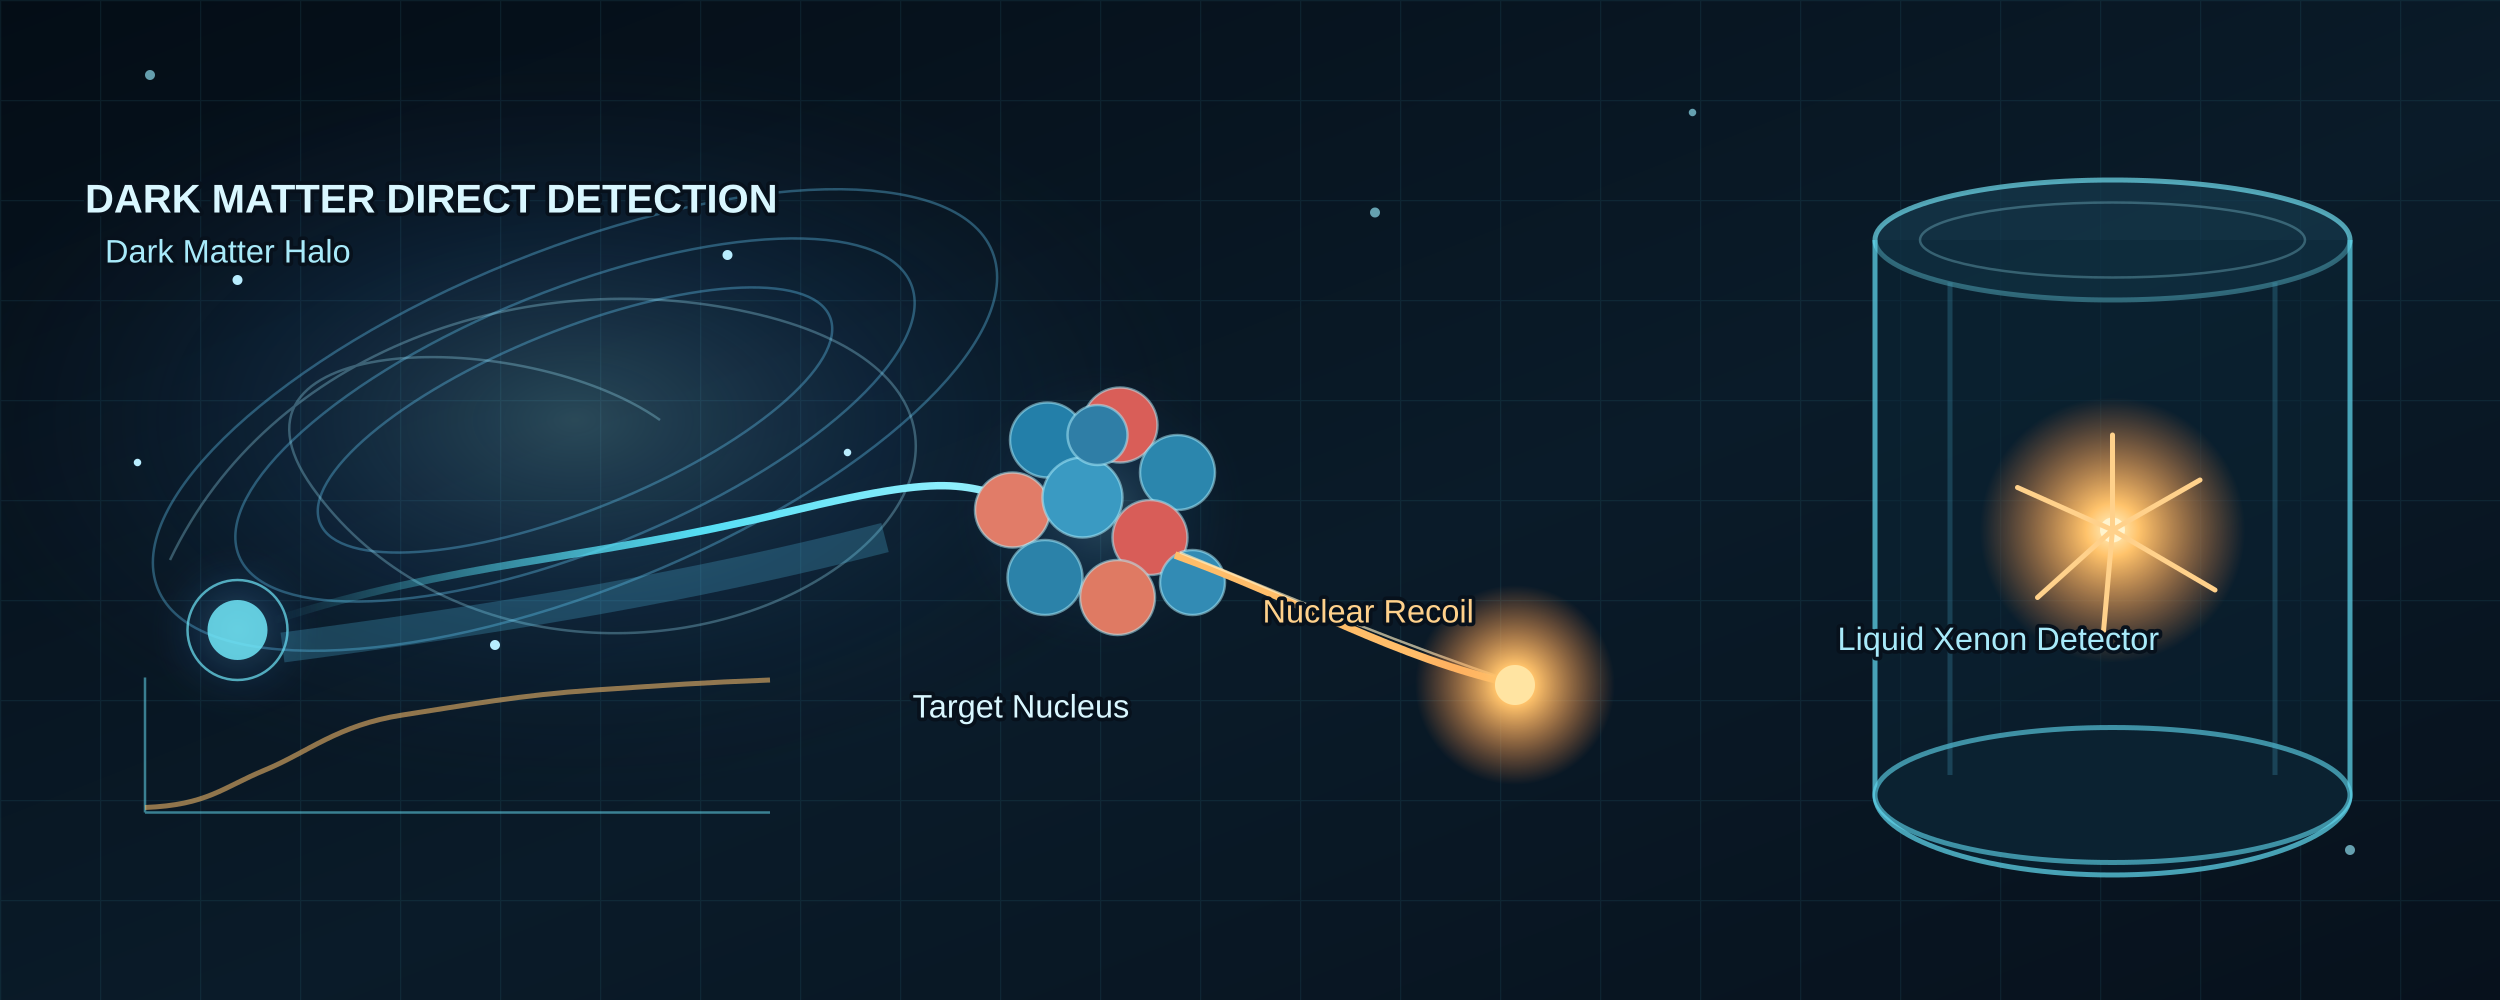
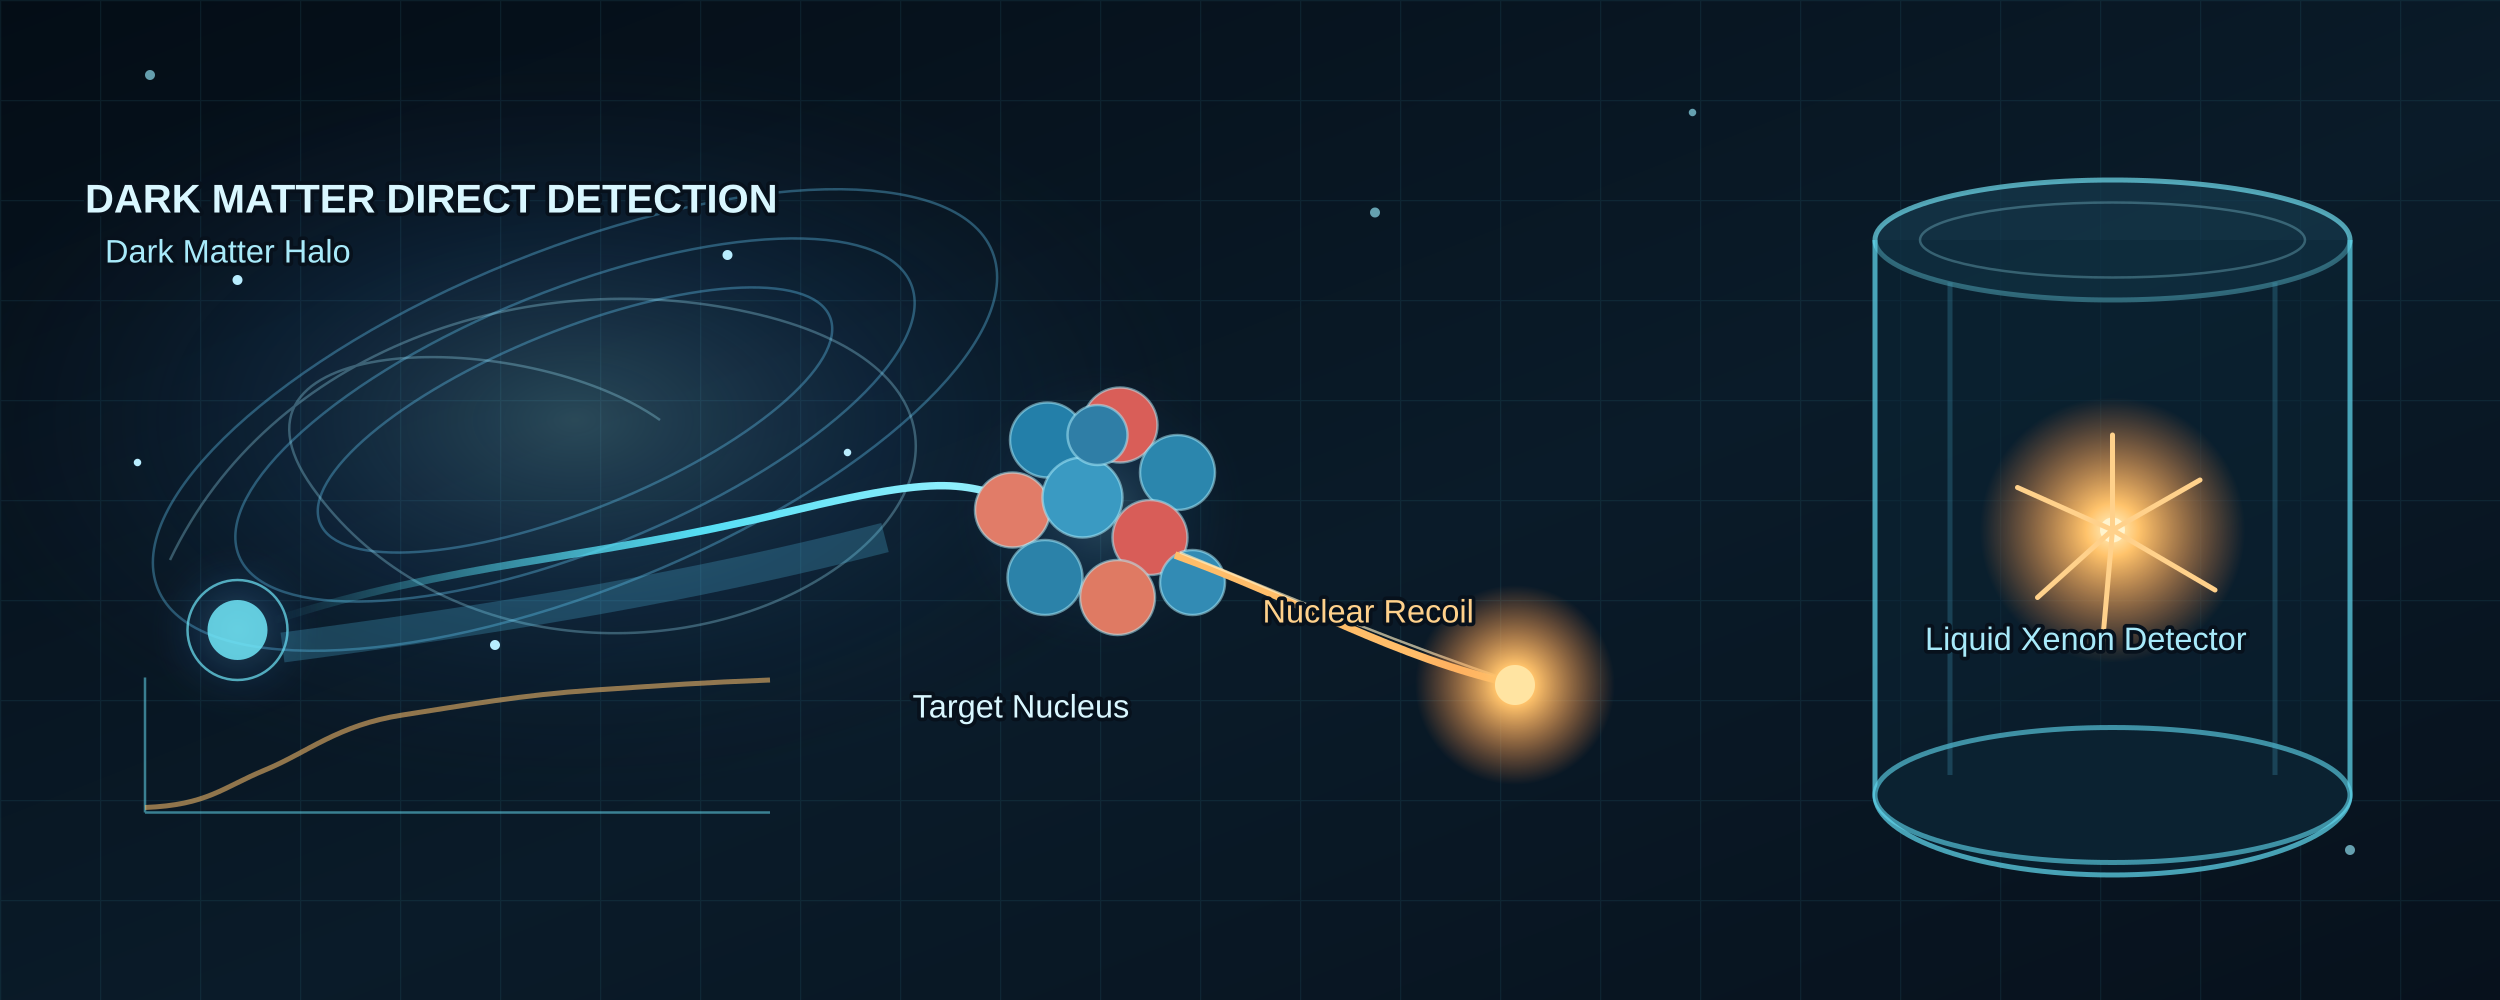
<svg xmlns="http://www.w3.org/2000/svg" viewBox="0 0 1000 400" role="img" aria-labelledby="title desc">
  <defs>
    <linearGradient id="bg" x2="1" y2="1">
      <stop stop-color="#040d16" />
      <stop offset=".55" stop-color="#0a1b29" />
      <stop offset="1" stop-color="#07111c" />
    </linearGradient>
    <radialGradient id="halo">
      <stop stop-color="#8bdcf4" stop-opacity=".26" />
      <stop offset=".48" stop-color="#3b83d0" stop-opacity=".12" />
      <stop offset="1" stop-color="#15314b" stop-opacity="0" />
    </radialGradient>
    <radialGradient id="nucleon">
      <stop stop-color="#d7fbff" />
      <stop offset=".38" stop-color="#51d4eb" />
      <stop offset="1" stop-color="#165077" />
    </radialGradient>
    <radialGradient id="amber">
      <stop stop-color="#fff1c4" />
      <stop offset=".2" stop-color="#ffc36b" />
      <stop offset="1" stop-color="#ff8b43" stop-opacity="0" />
    </radialGradient>
    <linearGradient id="track">
      <stop stop-color="#56dff5" stop-opacity="0" />
      <stop offset=".55" stop-color="#56dff5" />
      <stop offset="1" stop-color="#a4f5ff" />
    </linearGradient>
    <pattern id="grid" width="40" height="40" patternUnits="userSpaceOnUse">
      <path d="M40 0H0V40" fill="none" stroke="#58bdd7" stroke-opacity=".09" />
    </pattern>
  </defs>
  <style>@media (max-width: 600px) { text { display: none; } }</style>
  <rect width="1000" height="400" fill="url(#bg)" />
  <rect width="1000" height="400" fill="url(#grid)" />
  <ellipse cx="230" cy="168" rx="255" ry="150" fill="url(#halo)" />
  <g fill="none" stroke="#62c7f1" stroke-opacity=".36">
    <ellipse cx="230" cy="168" rx="180" ry="68" transform="rotate(-22 230 168)" />
    <ellipse cx="230" cy="168" rx="145" ry="52" transform="rotate(-22 230 168)" />
    <ellipse cx="230" cy="168" rx="110" ry="36" transform="rotate(-22 230 168)" />
    <path d="M68 224C108 140 210 105 300 125S380 205 320 236 170 258 125 195 210 130 264 168" stroke="#a2eaff" stroke-opacity=".3" />
  </g>
  <g fill="#b8edff">
    <circle cx="95" cy="112" r="2" />
    <circle cx="158" cy="83" r="1.5" />
    <circle cx="291" cy="102" r="2" />
    <circle cx="339" cy="181" r="1.5" />
    <circle cx="198" cy="258" r="2" />
    <circle cx="55" cy="185" r="1.5" />
  </g>
  <circle cx="95" cy="252" r="35" fill="url(#halo)" />
  <circle cx="95" cy="252" r="12" fill="#70e6f8" fill-opacity=".85" />
  <circle cx="95" cy="252" r="20" fill="none" stroke="#70e6f8" stroke-opacity=".7" />
  <path d="M110 248C180 225 236 224 314 205S383 197 421 202" fill="none" stroke="url(#track)" stroke-width="3" />
  <path d="M113 259C204 247 280 234 354 215" fill="none" stroke="#54c7ee" stroke-opacity=".24" stroke-width="12" />
  <g transform="translate(440 204)">
    <circle r="59" fill="url(#halo)" />
    <g stroke="#b3f2ff" stroke-opacity=".5" stroke-width="1">
      <circle cx="-21" cy="-28" r="15" fill="#237fa9" />
      <circle cx="8" cy="-34" r="15" fill="#d95e58" />
      <circle cx="31" cy="-15" r="15" fill="#2b86ad" />
      <circle cx="-35" cy="0" r="15" fill="#e17c68" />
      <circle cx="-7" cy="-5" r="16" fill="#3a9ac2" />
      <circle cx="20" cy="11" r="15" fill="#d85d58" />
      <circle cx="-22" cy="27" r="15" fill="#2b82a9" />
      <circle cx="7" cy="35" r="15" fill="#df7a63" />
      <circle cx="37" cy="29" r="13" fill="#328bb4" />
      <circle cx="-1" cy="-30" r="12" fill="#2f7ea6" />
    </g>
  </g>
  <path d="M470 222C520 240 557 263 607 274" fill="none" stroke="#ffbd69" stroke-width="3" />
  <path d="M472 221C528 244 559 257 606 273" fill="none" stroke="#fff0c4" stroke-opacity=".65" stroke-width="1" />
  <circle cx="606" cy="274" r="40" fill="url(#amber)" />
  <circle cx="606" cy="274" r="8" fill="#ffe4a2" />
  <g transform="translate(735 68)">
    <ellipse cx="110" cy="28" rx="95" ry="24" fill="#16394d" fill-opacity=".72" stroke="#70dced" stroke-opacity=".7" stroke-width="2" />
    <path d="M15 28V250C15 267 58 282 110 282S205 267 205 250V28" fill="#0b2737" fill-opacity=".48" stroke="#60d7ed" stroke-opacity=".72" stroke-width="2" />
    <ellipse cx="110" cy="250" rx="95" ry="27" fill="#0b2231" stroke="#60d7ed" stroke-opacity=".62" stroke-width="2" />
    <ellipse cx="110" cy="28" rx="77" ry="15" fill="none" stroke="#9feefa" stroke-opacity=".28" />
    <path d="M45 45V242M175 45V242" stroke="#4ba9c9" stroke-opacity=".25" stroke-width="2" />
    <circle cx="110" cy="144" r="53" fill="url(#amber)" />
    <circle cx="110" cy="144" r="5" fill="#fff4ce" />
    <g stroke="#ffd18b" stroke-width="2" stroke-linecap="round">
      <path d="M110 144l0 -38M110 144l35 -20M110 144l-30 27M110 144l-4 45M110 144l41 24M110 144l-38 -17" />
    </g>
  </g>
  <g transform="translate(58 325)" fill="none" stroke="#63d4eb" stroke-opacity=".55">
    <path d="M0 0H250M0 0V-54" />
    <path d="M0 -2C25 -3 31 -10 48 -17S77 -35 103 -39 150 -47 180 -49 223 -52 250 -53" stroke="#ffc16b" stroke-width="2" />
  </g>
  <g fill="#8ddced" fill-opacity=".7">
    <circle cx="60" cy="30" r="2" />
    <circle cx="550" cy="85" r="2" />
    <circle cx="677" cy="45" r="1.5" />
    <circle cx="940" cy="340" r="2" />
  </g>
  <g font-family="Arial, Helvetica, sans-serif" font-weight="500" paint-order="stroke" stroke="#07111c" stroke-width="3" stroke-linejoin="round">
    <text x="34" y="85" fill="#d9f7ff" font-size="16" font-weight="700" stroke="#07111c" stroke-width="3">DARK MATTER DIRECT DETECTION</text>
    <text x="42" y="105" fill="#a8eafa" font-size="13" stroke="#07111c" stroke-width="3">Dark Matter Halo</text>
    <text x="365" y="287" fill="#d9f7ff" font-size="13" stroke="#07111c" stroke-width="3">Target Nucleus</text>
    <text x="505" y="249" fill="#ffd18b" font-size="13" stroke="#07111c" stroke-width="3">Nuclear Recoil</text>
-     <text x="735" y="260" fill="#a8eafa" font-size="13" stroke="#07111c" stroke-width="3">Liquid Xenon Detector</text>
+     <text x="770" y="260" fill="#a8eafa" font-size="13" stroke="#07111c" stroke-width="3">Liquid Xenon Detector</text>
  </g>
</svg>
